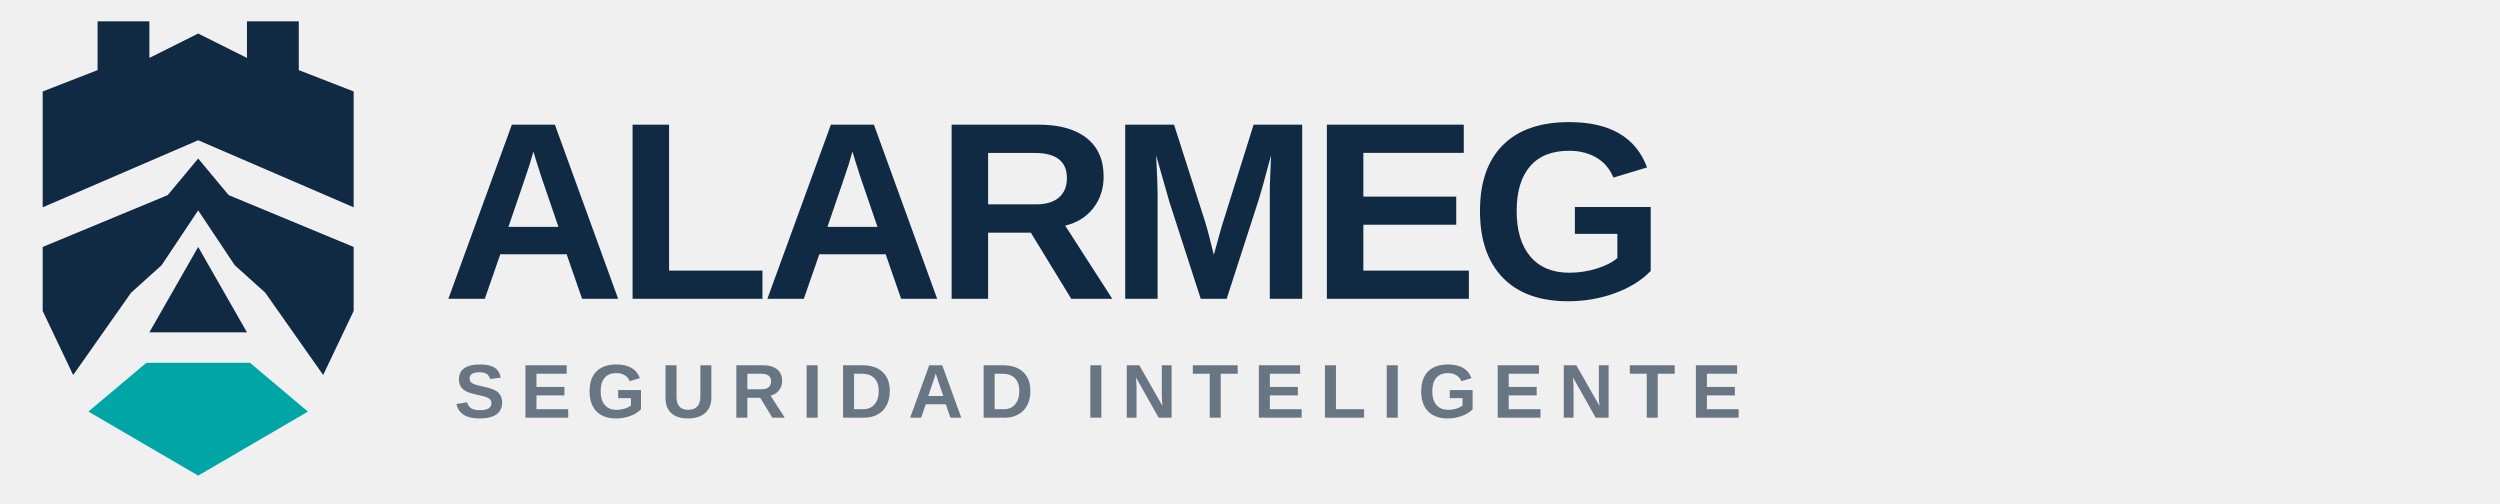
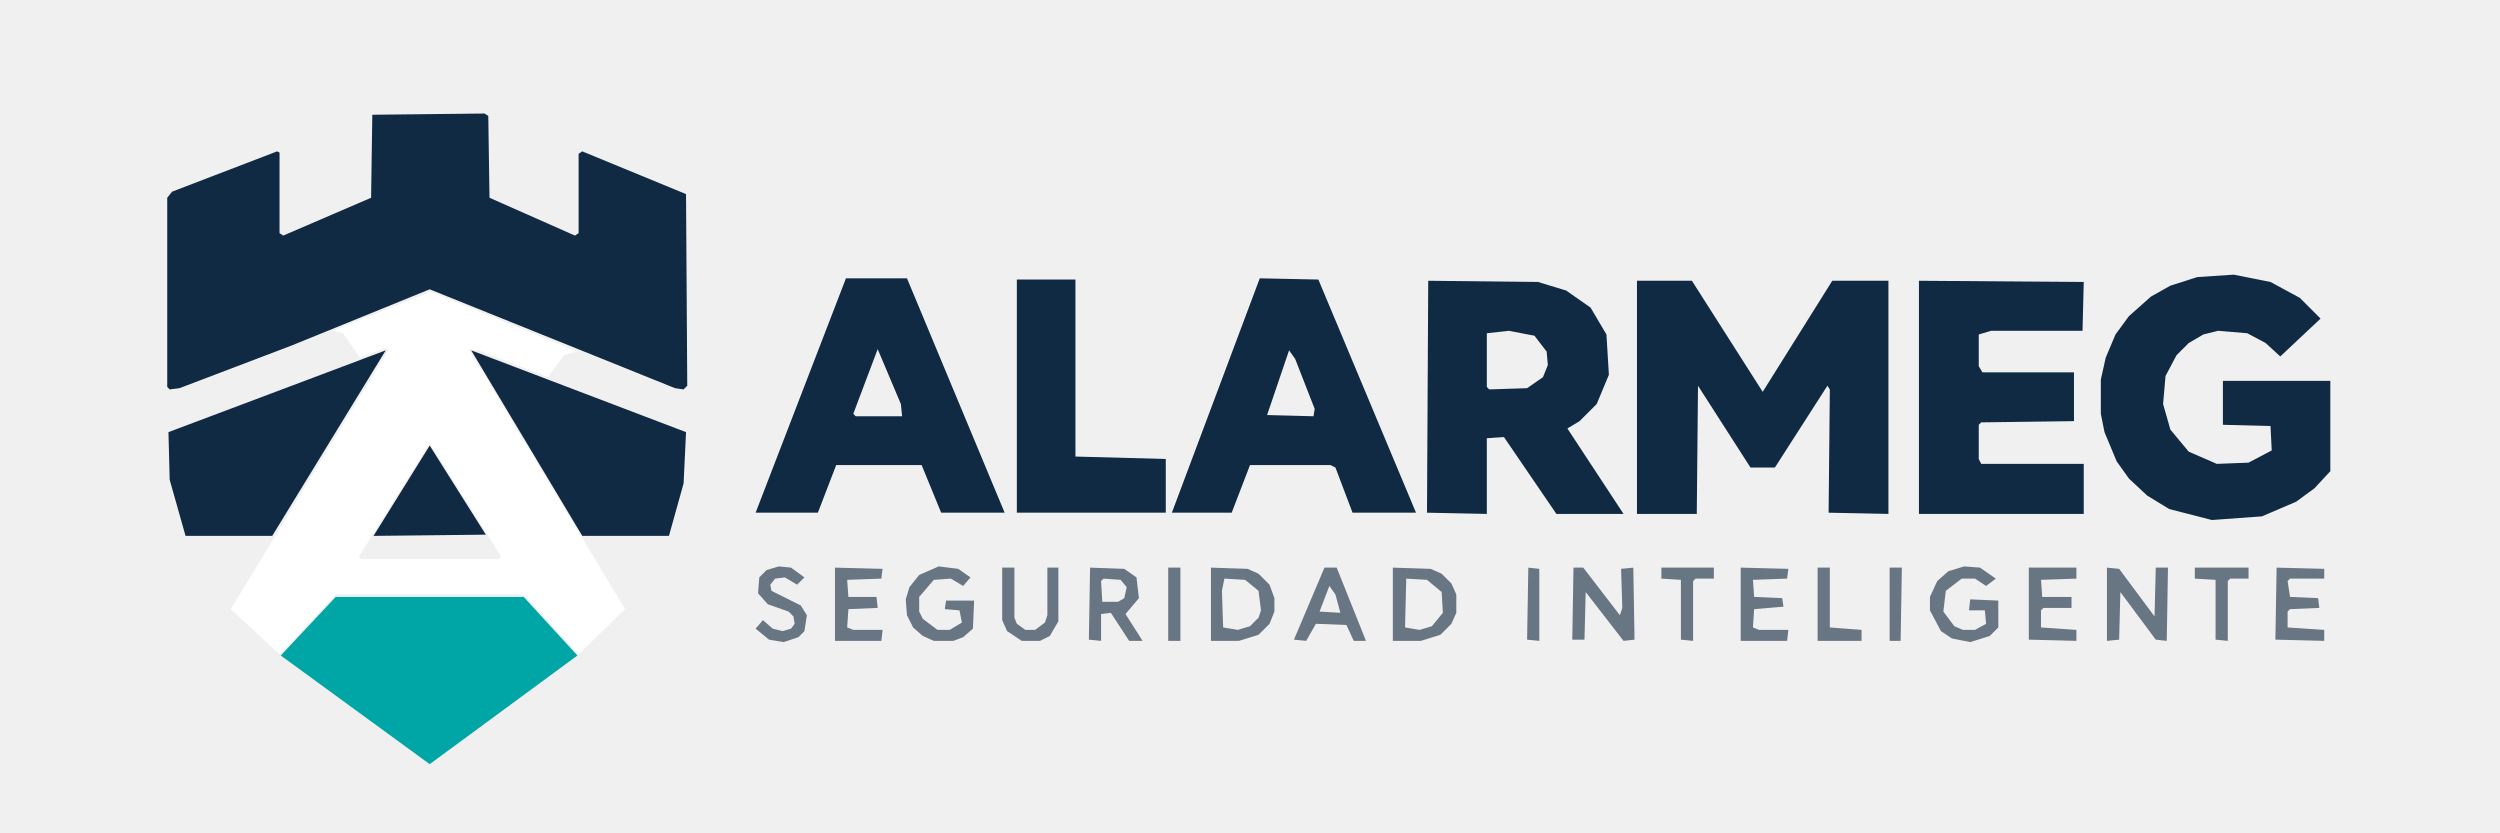
- <svg xmlns="http://www.w3.org/2000/svg" width="820" height="165" viewBox="0 0 820 165" role="img" aria-label="ALARMEG Seguridad Inteligente">
-   <g transform="translate(5,5)">
-     <path d="M9 25 L27 18 L27 2 L44 2 L44 14 L60 6 L76 14 L76 2 L93 2 L93 18 L111 25 L111 63 L60 41 L9 63 Z" fill="#102A43" />
-     <path d="M9 76 L50 59 L60 47 L70 59 L111 76 L111 97 L101 118 L82 91 L72 82 L60 64 L48 82 L38 91 L19 118 L9 97 Z" fill="#102A43" />
-     <path d="M60 76 L76 104 L44 104 Z" fill="#102A43" />
-     <path d="M43 114 L77 114 L96 130 L60 151 L24 130 Z" fill="#00A6A6" />
-   </g>
-   <text x="145" y="98" font-family="Arial,Helvetica,sans-serif" font-size="83" font-weight="800" letter-spacing="-3" fill="#102A43">ALARMEG</text>
-   <text x="149" y="137" font-family="Arial,Helvetica,sans-serif" font-size="25" font-weight="700" letter-spacing="5" fill="#687582">SEGURIDAD INTELIGENTE</text>
+ <svg xmlns="http://www.w3.org/2000/svg" viewBox="0 0 2048 682" width="2048" height="682" role="img" aria-label="ALARMEG Seguridad Inteligente">
+   <path fill="#102A43" fill-rule="evenodd" d="M398,438 352,365 306,439ZM386,287 477,439 548,439 560,396 562,354ZM316,287 138,354 139,393 152,439 223,439ZM1572,230 1572,421 1707,421 1707,380 1623,380 1621,376 1621,348 1623,346 1699,345 1699,305 1624,305 1621,300 1621,274 1631,271 1706,271 1707,231ZM1341,230 1341,421 1390,421 1391,316 1434,383 1454,383 1497,316 1499,319 1498,420 1547,421 1547,230 1501,230 1444,321 1386,230ZM1170,230 1169,420 1218,421 1218,359 1232,358 1275,421 1330,421 1284,351 1294,345 1308,331 1318,307 1316,274 1303,252 1283,238 1260,231ZM1218,273 1236,271 1257,275 1267,288 1268,299 1264,309 1251,318 1220,319 1218,317ZM833,229 833,420 955,420 955,376 881,374 881,229ZM1032,228 960,420 1009,420 1024,381 1090,381 1094,383 1108,420 1160,420 1080,229ZM1056,287 1061,294 1077,335 1076,341 1038,340ZM693,228 619,420 670,420 685,381 755,381 771,420 823,420 743,228ZM719,286 738,331 739,341 701,341 699,339ZM1800,227 1778,234 1762,243 1744,259 1733,274 1725,293 1721,311 1721,339 1724,354 1734,378 1744,392 1759,406 1777,417 1812,426 1853,423 1881,411 1896,400 1909,386 1909,312 1821,312 1821,348 1860,349 1861,369 1842,379 1816,380 1793,370 1778,352 1772,331 1774,308 1783,291 1793,281 1805,274 1817,271 1841,273 1856,281 1868,292 1901,261 1884,244 1860,231 1830,225ZM137,162 137,317 139,319 147,318 239,283 352,237 553,318 560,319 563,316 562,159 477,124 474,126 474,191 471,193 401,162 400,95 397,93 305,94 304,162 232,193 229,191 229,125 227,124 141,157Z" />
+   <path fill="#FFFFFF" fill-rule="evenodd" d="M272,271 281,273 295,293 316,285 318,287 189,499 229,536 275,487 429,487 474,536 512,499 384,286 392,287 449,309 462,291 473,288 353,239ZM294,456 352,363 410,455 409,458 295,458Z" />
+   <path fill="#00A6A6" d="M230,537 352,626 473,537 429,489 275,489Z" />
+   <path fill="#687582" fill-rule="evenodd" d="M1865,465 1864,524 1904,525 1904,516 1874,514 1874,501 1876,499 1900,498 1899,490 1876,489 1874,476 1876,474 1904,474 1904,466ZM1798,465 1798,474 1815,475 1815,524 1825,525 1825,476 1827,474 1842,474 1842,465ZM1726,465 1726,525 1736,524 1737,485 1766,524 1775,525 1776,465 1766,465 1765,505 1736,466ZM1662,465 1662,524 1701,525 1701,516 1672,514 1672,500 1674,498 1697,498 1697,489 1673,489 1672,475 1701,474 1701,465ZM1548,465 1548,525 1557,525 1558,465ZM1489,465 1489,525 1525,525 1525,516 1499,514 1499,465ZM1426,465 1426,525 1464,525 1465,516 1441,516 1436,514 1437,499 1461,497 1460,490 1437,489 1436,475 1464,474 1465,466ZM1361,465 1361,474 1377,475 1377,524 1387,525 1387,476 1389,474 1404,474 1404,465ZM1289,465 1288,524 1298,524 1299,485 1330,525 1339,524 1338,465 1328,466 1329,498 1327,504 1297,465ZM1252,465 1251,524 1261,525 1261,466ZM1141,465 1141,525 1164,525 1180,520 1189,511 1193,502 1193,487 1189,478 1181,470 1172,466ZM1152,474 1169,475 1181,485 1182,502 1173,513 1163,516 1151,514ZM1085,465 1060,524 1070,525 1078,511 1103,512 1109,525 1119,525 1095,465ZM1089,480 1094,487 1098,502 1081,501ZM992,465 992,525 1015,525 1031,520 1040,511 1044,501 1044,490 1040,479 1031,470 1022,466ZM1003,474 1020,475 1031,484 1033,500 1031,506 1024,513 1014,516 1002,514 1001,484ZM957,465 957,525 967,525 967,465ZM893,465 892,524 902,525 902,503 910,502 925,525 936,525 922,503 933,490 931,473 921,466ZM902,476 904,474 918,475 923,481 921,490 916,493 903,493ZM821,465 821,508 825,517 837,525 852,525 860,521 867,509 867,465 858,465 858,504 856,510 848,516 840,516 833,511 831,506 831,465ZM684,465 684,525 722,525 723,516 699,516 694,514 695,499 719,498 718,489 695,489 694,475 722,474 723,466ZM1609,464 1596,468 1587,476 1581,489 1581,500 1590,517 1599,523 1614,526 1630,521 1637,514 1637,492 1614,491 1613,500 1626,500 1627,511 1618,516 1608,516 1601,513 1592,501 1594,484 1607,474 1618,474 1627,480 1635,474 1622,465ZM769,464 753,471 745,481 742,491 743,504 748,514 756,521 765,525 781,525 789,522 797,515 798,492 775,492 774,499 786,500 788,510 778,516 768,516 756,507 753,501 753,489 765,475 779,474 789,480 795,473 785,466ZM638,464 628,467 622,473 621,486 629,495 646,501 650,505 651,511 648,515 641,517 633,515 625,508 619,515 630,524 642,526 654,522 659,517 661,504 656,496 632,484 631,479 635,474 643,473 653,479 659,473 648,465Z" />
</svg>
